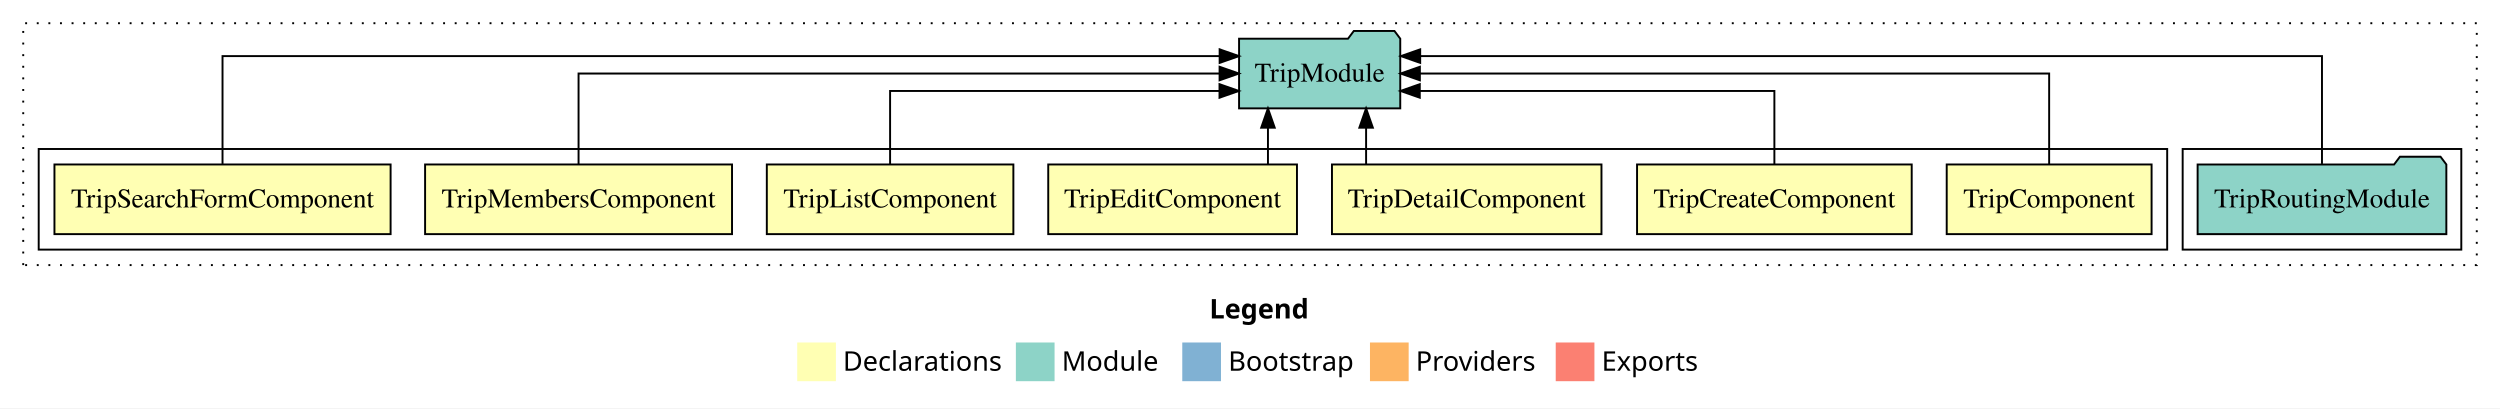
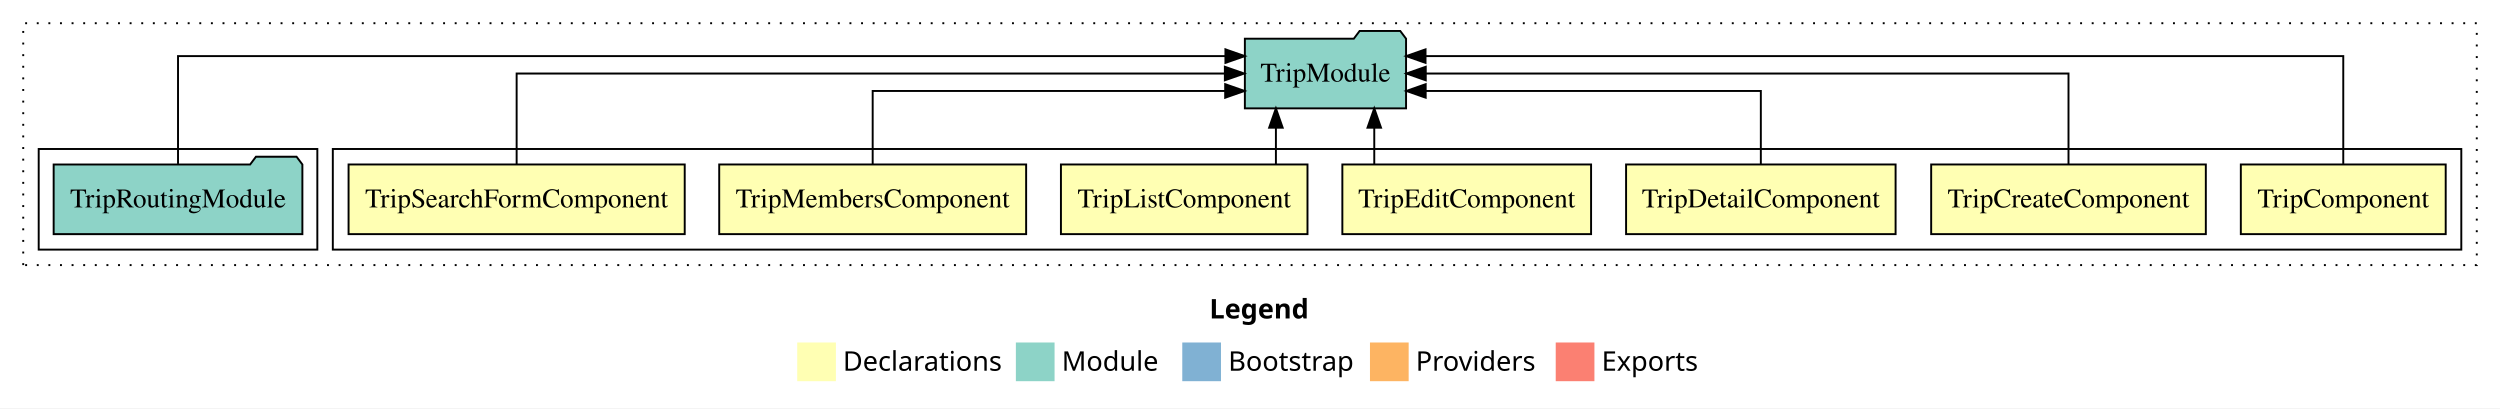
<svg xmlns="http://www.w3.org/2000/svg" width="1292pt" height="211pt" viewBox="0.00 0.00 1292.00 211.00">
  <g id="graph0" class="graph" transform="scale(1 1) rotate(0) translate(4 207)">
    <polygon fill="white" stroke="transparent" points="-4,4 -4,-207 1288,-207 1288,4 -4,4" />
    <text text-anchor="start" x="621.01" y="-42.4" font-family="sans-serif" font-weight="bold" font-size="14.00">Legend</text>
    <polygon fill="#ffffb3" stroke="transparent" points="408,-10 408,-30 428,-30 428,-10 408,-10" />
    <text text-anchor="start" x="431.63" y="-15.4" font-family="sans-serif" font-size="14.00">  Declarations</text>
    <polygon fill="#8dd3c7" stroke="transparent" points="521,-10 521,-30 541,-30 541,-10 521,-10" />
    <text text-anchor="start" x="544.73" y="-15.4" font-family="sans-serif" font-size="14.00">  Module</text>
    <polygon fill="#80b1d3" stroke="transparent" points="607,-10 607,-30 627,-30 627,-10 607,-10" />
    <text text-anchor="start" x="630.78" y="-15.4" font-family="sans-serif" font-size="14.00">  Bootstrap</text>
    <polygon fill="#fdb462" stroke="transparent" points="704,-10 704,-30 724,-30 724,-10 704,-10" />
    <text text-anchor="start" x="727.67" y="-15.4" font-family="sans-serif" font-size="14.00">  Providers</text>
    <polygon fill="#fb8072" stroke="transparent" points="800,-10 800,-30 820,-30 820,-10 800,-10" />
    <text text-anchor="start" x="823.73" y="-15.4" font-family="sans-serif" font-size="14.00">  Exports</text>
    <g id="clust1" class="cluster">
      <polygon fill="none" stroke="black" stroke-dasharray="1,5" points="8,-70 8,-195 1276,-195 1276,-70 8,-70" />
    </g>
+     <g id="clust2" class="cluster">
+       <polygon fill="none" stroke="black" points="168,-78 168,-130 1268,-130 1268,-78 168,-78" />
+     </g>
    <g id="clust10" class="cluster">
-       <polygon fill="none" stroke="black" points="1124,-78 1124,-130 1268,-130 1268,-78 1124,-78" />
-     </g>
-     <g id="clust2" class="cluster">
-       <polygon fill="none" stroke="black" points="16,-78 16,-130 1116,-130 1116,-78 16,-78" />
+       <polygon fill="none" stroke="black" points="16,-78 16,-130 160,-130 160,-78 16,-78" />
    </g>
    <g id="node1" class="node">
-       <polygon fill="#ffffb3" stroke="black" points="1107.94,-122 1002.06,-122 1002.06,-86 1107.94,-86 1107.94,-122" />
-       <text text-anchor="middle" x="1055" y="-99.8" font-family="Times,serif" font-size="14.00">TripComponent</text>
+       <polygon fill="#ffffb3" stroke="black" points="1259.94,-122 1154.06,-122 1154.06,-86 1259.94,-86 1259.94,-122" />
+       <text text-anchor="middle" x="1207" y="-99.8" font-family="Times,serif" font-size="14.00">TripComponent</text>
    </g>
    <g id="node8" class="node">
-       <polygon fill="#8dd3c7" stroke="black" points="719.65,-187 716.65,-191 695.65,-191 692.65,-187 636.35,-187 636.35,-151 719.65,-151 719.65,-187" />
-       <text text-anchor="middle" x="678" y="-164.8" font-family="Times,serif" font-size="14.00">TripModule</text>
+       <polygon fill="#8dd3c7" stroke="black" points="722.65,-187 719.65,-191 698.65,-191 695.65,-187 639.35,-187 639.35,-151 722.65,-151 722.65,-187" />
+       <text text-anchor="middle" x="681" y="-164.8" font-family="Times,serif" font-size="14.00">TripModule</text>
    </g>
    <g id="edge1" class="edge">
-       <path fill="none" stroke="black" d="M1055,-122.11C1055,-141.34 1055,-169 1055,-169 1055,-169 729.79,-169 729.79,-169" />
-       <polygon fill="black" stroke="black" points="729.79,-165.5 719.79,-169 729.79,-172.5 729.79,-165.5" />
+       <path fill="none" stroke="black" d="M1207,-122.29C1207,-144.21 1207,-178 1207,-178 1207,-178 732.71,-178 732.71,-178" />
+       <polygon fill="black" stroke="black" points="732.71,-174.5 722.71,-178 732.71,-181.5 732.71,-174.5" />
    </g>
    <g id="node2" class="node">
-       <polygon fill="#ffffb3" stroke="black" points="983.97,-122 842.03,-122 842.03,-86 983.97,-86 983.97,-122" />
-       <text text-anchor="middle" x="913" y="-99.8" font-family="Times,serif" font-size="14.00">TripCreateComponent</text>
+       <polygon fill="#ffffb3" stroke="black" points="1135.97,-122 994.03,-122 994.03,-86 1135.97,-86 1135.97,-122" />
+       <text text-anchor="middle" x="1065" y="-99.8" font-family="Times,serif" font-size="14.00">TripCreateComponent</text>
    </g>
    <g id="edge2" class="edge">
-       <path fill="none" stroke="black" d="M913,-122.03C913,-138.4 913,-160 913,-160 913,-160 729.74,-160 729.74,-160" />
-       <polygon fill="black" stroke="black" points="729.74,-156.5 719.74,-160 729.74,-163.5 729.74,-156.5" />
+       <path fill="none" stroke="black" d="M1065,-122.11C1065,-141.34 1065,-169 1065,-169 1065,-169 732.83,-169 732.83,-169" />
+       <polygon fill="black" stroke="black" points="732.83,-165.5 722.83,-169 732.83,-172.5 732.83,-165.5" />
    </g>
    <g id="node3" class="node">
-       <polygon fill="#ffffb3" stroke="black" points="823.64,-122 684.36,-122 684.36,-86 823.64,-86 823.64,-122" />
-       <text text-anchor="middle" x="754" y="-99.8" font-family="Times,serif" font-size="14.00">TripDetailComponent</text>
+       <polygon fill="#ffffb3" stroke="black" points="975.64,-122 836.36,-122 836.36,-86 975.64,-86 975.64,-122" />
+       <text text-anchor="middle" x="906" y="-99.8" font-family="Times,serif" font-size="14.00">TripDetailComponent</text>
    </g>
    <g id="edge3" class="edge">
-       <path fill="none" stroke="black" d="M702,-122.11C702,-122.11 702,-140.99 702,-140.99" />
-       <polygon fill="black" stroke="black" points="698.5,-140.99 702,-150.99 705.5,-140.99 698.5,-140.99" />
+       <path fill="none" stroke="black" d="M906,-122.03C906,-138.4 906,-160 906,-160 906,-160 732.79,-160 732.79,-160" />
+       <polygon fill="black" stroke="black" points="732.79,-156.5 722.79,-160 732.79,-163.5 732.79,-156.5" />
    </g>
    <g id="node4" class="node">
-       <polygon fill="#ffffb3" stroke="black" points="666.27,-122 537.73,-122 537.73,-86 666.27,-86 666.27,-122" />
-       <text text-anchor="middle" x="602" y="-99.8" font-family="Times,serif" font-size="14.00">TripEditComponent</text>
+       <polygon fill="#ffffb3" stroke="black" points="818.27,-122 689.73,-122 689.73,-86 818.27,-86 818.27,-122" />
+       <text text-anchor="middle" x="754" y="-99.8" font-family="Times,serif" font-size="14.00">TripEditComponent</text>
    </g>
    <g id="edge4" class="edge">
-       <path fill="none" stroke="black" d="M651.28,-122.11C651.28,-122.11 651.28,-140.99 651.28,-140.99" />
-       <polygon fill="black" stroke="black" points="647.78,-140.99 651.28,-150.99 654.78,-140.99 647.78,-140.99" />
+       <path fill="none" stroke="black" d="M706.22,-122.11C706.22,-122.11 706.22,-140.99 706.22,-140.99" />
+       <polygon fill="black" stroke="black" points="702.72,-140.99 706.22,-150.99 709.72,-140.99 702.72,-140.99" />
    </g>
    <g id="node5" class="node">
-       <polygon fill="#ffffb3" stroke="black" points="519.71,-122 392.29,-122 392.29,-86 519.71,-86 519.71,-122" />
-       <text text-anchor="middle" x="456" y="-99.8" font-family="Times,serif" font-size="14.00">TripListComponent</text>
+       <polygon fill="#ffffb3" stroke="black" points="671.71,-122 544.29,-122 544.29,-86 671.71,-86 671.71,-122" />
+       <text text-anchor="middle" x="608" y="-99.8" font-family="Times,serif" font-size="14.00">TripListComponent</text>
    </g>
    <g id="edge5" class="edge">
-       <path fill="none" stroke="black" d="M456,-122.03C456,-138.4 456,-160 456,-160 456,-160 626.24,-160 626.24,-160" />
-       <polygon fill="black" stroke="black" points="626.24,-163.5 636.24,-160 626.24,-156.5 626.24,-163.5" />
+       <path fill="none" stroke="black" d="M655.39,-122.11C655.39,-122.11 655.39,-140.99 655.39,-140.99" />
+       <polygon fill="black" stroke="black" points="651.89,-140.99 655.39,-150.99 658.89,-140.99 651.89,-140.99" />
    </g>
    <g id="node6" class="node">
-       <polygon fill="#ffffb3" stroke="black" points="374.31,-122 215.69,-122 215.69,-86 374.31,-86 374.31,-122" />
-       <text text-anchor="middle" x="295" y="-99.8" font-family="Times,serif" font-size="14.00">TripMembersComponent</text>
+       <polygon fill="#ffffb3" stroke="black" points="526.31,-122 367.69,-122 367.69,-86 526.31,-86 526.31,-122" />
+       <text text-anchor="middle" x="447" y="-99.8" font-family="Times,serif" font-size="14.00">TripMembersComponent</text>
    </g>
    <g id="edge6" class="edge">
-       <path fill="none" stroke="black" d="M295,-122.11C295,-141.34 295,-169 295,-169 295,-169 626.28,-169 626.28,-169" />
-       <polygon fill="black" stroke="black" points="626.28,-172.5 636.28,-169 626.28,-165.5 626.28,-172.5" />
+       <path fill="none" stroke="black" d="M447,-122.03C447,-138.4 447,-160 447,-160 447,-160 629.17,-160 629.17,-160" />
+       <polygon fill="black" stroke="black" points="629.17,-163.5 639.17,-160 629.17,-156.5 629.17,-163.5" />
    </g>
    <g id="node7" class="node">
-       <polygon fill="#ffffb3" stroke="black" points="197.86,-122 24.14,-122 24.14,-86 197.86,-86 197.86,-122" />
-       <text text-anchor="middle" x="111" y="-99.8" font-family="Times,serif" font-size="14.00">TripSearchFormComponent</text>
+       <polygon fill="#ffffb3" stroke="black" points="349.86,-122 176.14,-122 176.14,-86 349.86,-86 349.86,-122" />
+       <text text-anchor="middle" x="263" y="-99.8" font-family="Times,serif" font-size="14.00">TripSearchFormComponent</text>
    </g>
    <g id="edge7" class="edge">
-       <path fill="none" stroke="black" d="M111,-122.29C111,-144.21 111,-178 111,-178 111,-178 626.31,-178 626.31,-178" />
-       <polygon fill="black" stroke="black" points="626.31,-181.5 636.31,-178 626.31,-174.5 626.31,-181.5" />
+       <path fill="none" stroke="black" d="M263,-122.11C263,-141.34 263,-169 263,-169 263,-169 629.01,-169 629.01,-169" />
+       <polygon fill="black" stroke="black" points="629.01,-172.5 639.01,-169 629.01,-165.5 629.01,-172.5" />
    </g>
    <g id="node9" class="node">
-       <polygon fill="#8dd3c7" stroke="black" points="1260.27,-122 1257.27,-126 1236.27,-126 1233.27,-122 1131.73,-122 1131.73,-86 1260.27,-86 1260.27,-122" />
-       <text text-anchor="middle" x="1196" y="-99.8" font-family="Times,serif" font-size="14.00">TripRoutingModule</text>
+       <polygon fill="#8dd3c7" stroke="black" points="152.27,-122 149.27,-126 128.27,-126 125.27,-122 23.73,-122 23.73,-86 152.27,-86 152.27,-122" />
+       <text text-anchor="middle" x="88" y="-99.8" font-family="Times,serif" font-size="14.00">TripRoutingModule</text>
    </g>
    <g id="edge8" class="edge">
-       <path fill="none" stroke="black" d="M1196,-122.29C1196,-144.21 1196,-178 1196,-178 1196,-178 729.95,-178 729.95,-178" />
-       <polygon fill="black" stroke="black" points="729.95,-174.5 719.95,-178 729.95,-181.5 729.95,-174.5" />
+       <path fill="none" stroke="black" d="M88,-122.29C88,-144.21 88,-178 88,-178 88,-178 629.3,-178 629.3,-178" />
+       <polygon fill="black" stroke="black" points="629.3,-181.5 639.3,-178 629.3,-174.5 629.3,-181.5" />
    </g>
  </g>
</svg>
